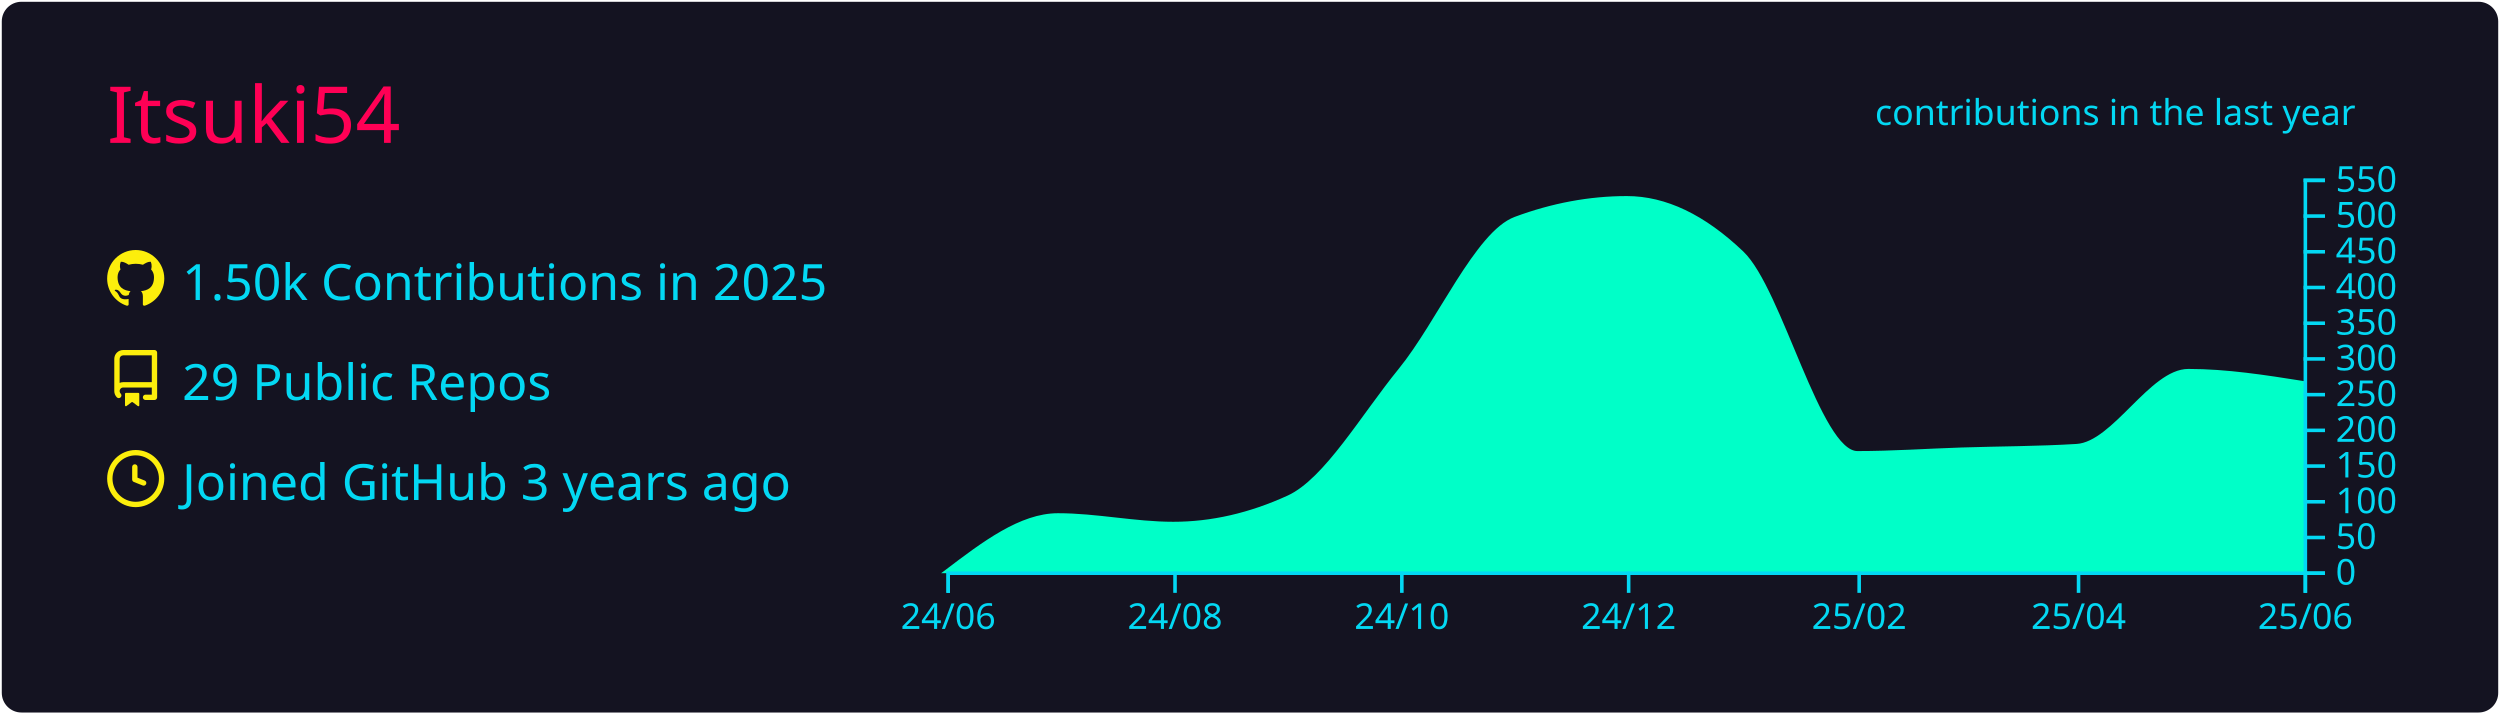
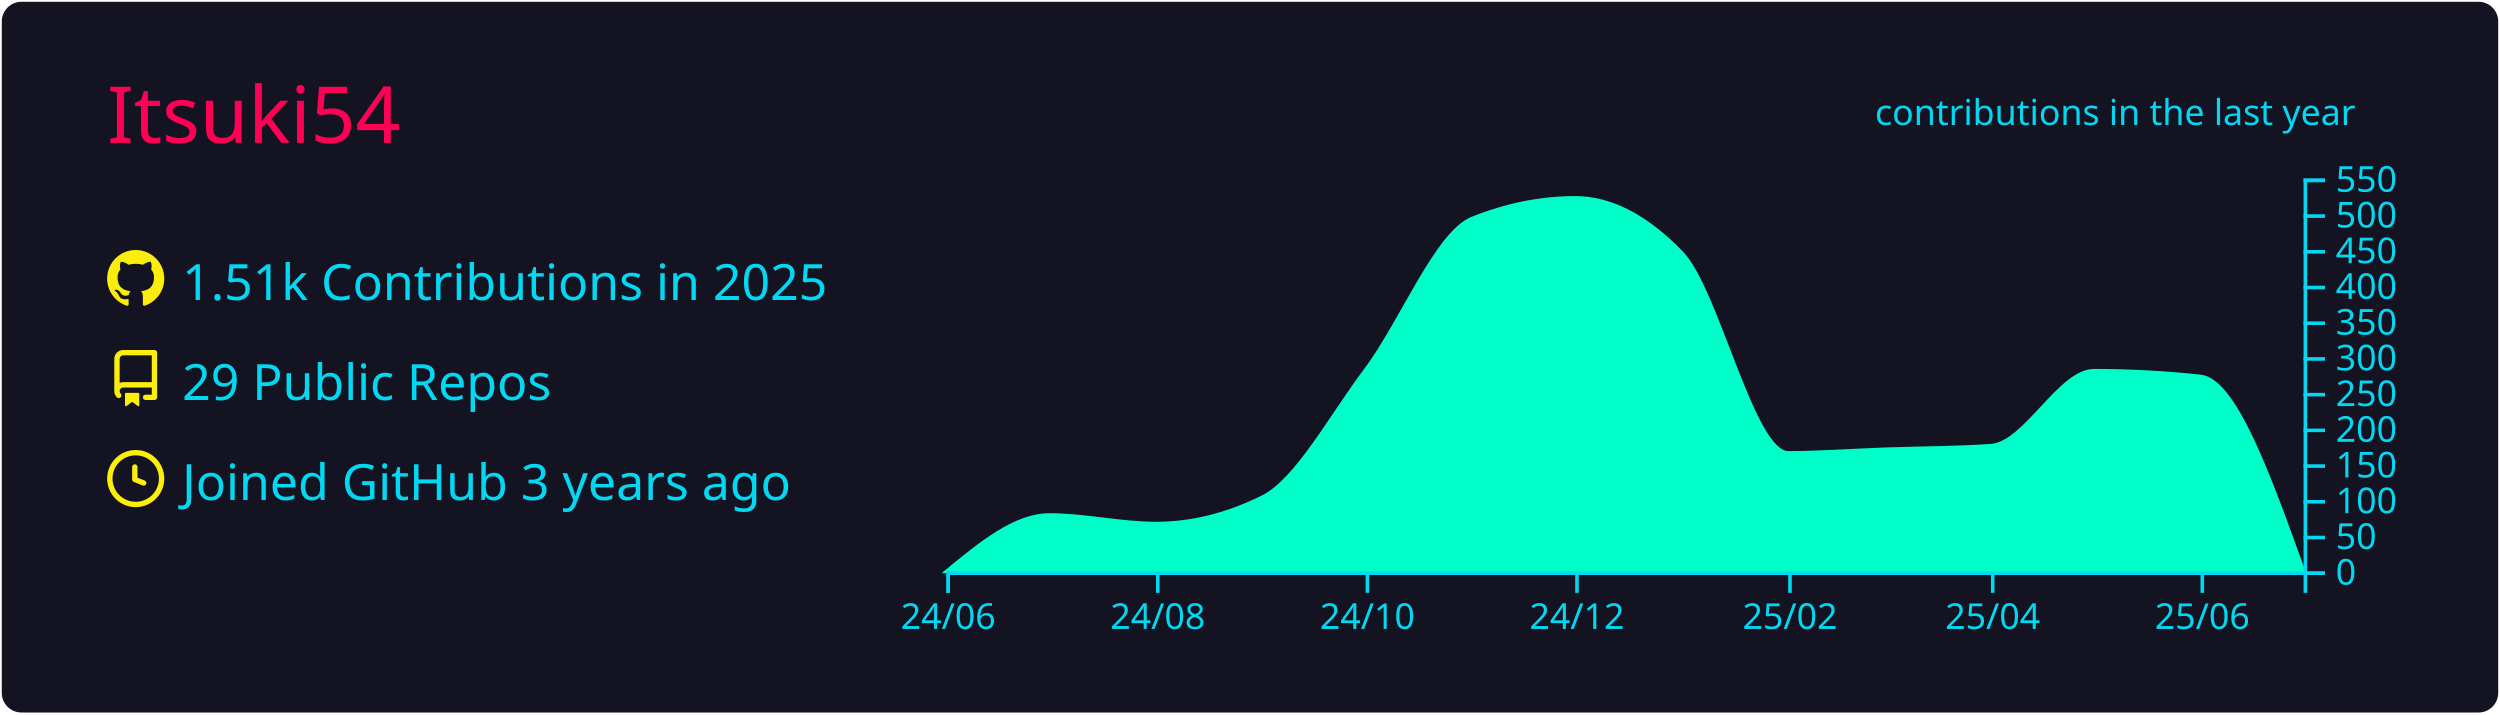
<svg xmlns="http://www.w3.org/2000/svg" width="700" height="200" viewBox="0 0 700 200">
  <style>* {
          font-family: 'Segoe UI', Ubuntu, "Helvetica Neue", Sans-Serif
        }</style>
  <rect x="1" y="1" rx="5" ry="5" height="99%" width="99.714%" stroke="#141321" stroke-width="1" fill="#141321" stroke-opacity="1" />
  <text x="30" y="40" style="font-size: 22px; fill: #ff0055;">Itsuki54</text>
  <g transform="translate(0,40)">
    <g transform="translate(30,30)">
      <g transform="translate(0,0)" width="14" height="14" fill="#fcee0c">
        <path fill-rule="evenodd" d="M8 0C3.58 0 0 3.58 0 8c0 3.54 2.29 6.53 5.47 7.59.4.07.55-.17.55-.38 0-.19-.01-.82-.01-1.49-2.01.37-2.53-.49-2.69-.94-.09-.23-.48-.94-.82-1.13-.28-.15-.68-.52-.01-.53.63-.01 1.08.58 1.23.82.72 1.21 1.87.87 2.33.66.07-.52.28-.87.51-1.07-1.78-.2-3.64-.89-3.64-3.95 0-.87.31-1.59.82-2.15-.08-.2-.36-1.02.08-2.12 0 0 .67-.21 2.2.82.64-.18 1.32-.27 2-.27.68 0 1.36.09 2 .27 1.53-1.04 2.2-.82 2.2-.82.44 1.1.16 1.92.08 2.12.51.56.82 1.27.82 2.15 0 3.07-1.87 3.75-3.65 3.95.29.25.54.73.54 1.48 0 1.07-.01 1.93-.01 2.2 0 .21.15.46.55.38A8.013 8.013 0 0016 8c0-4.42-3.58-8-8-8z" />
      </g>
      <g transform="translate(0,28)" width="14" height="14" fill="#fcee0c">
        <path fill-rule="evenodd" d="M2 2.5A2.5 2.5 0 014.5 0h8.75a.75.75 0 01.75.75v12.5a.75.75 0 01-.75.75h-2.5a.75.75 0 110-1.5h1.75v-2h-8a1 1 0 00-.714 1.7.75.75 0 01-1.072 1.05A2.495 2.495 0 012 11.5v-9zm10.5-1V9h-8c-.356 0-.694.074-1 .208V2.5a1 1 0 011-1h8zM5 12.25v3.25a.25.25 0 00.4.2l1.45-1.087a.25.25 0 01.3 0L8.6 15.7a.25.25 0 00.4-.2v-3.25a.25.25 0 00-.25-.25h-3.5a.25.25 0 00-.25.25z" />
      </g>
      <g transform="translate(0,56)" width="14" height="14" fill="#fcee0c">
        <path fill-rule="evenodd" d="M1.5 8a6.5 6.5 0 1113 0 6.5 6.5 0 01-13 0zM8 0a8 8 0 100 16A8 8 0 008 0zm.5 4.75a.75.75 0 00-1.5 0v3.5a.75.75 0 00.471.696l2.5 1a.75.75 0 00.557-1.392L8.5 7.742V4.75z" />
      </g>
-       <text x="21" y="14" style="fill: #03d8f3; font-size: 14px;">1.50k Contributions in 2025</text>
+       <text x="21" y="14" style="fill: #03d8f3; font-size: 14px;">1.51k Contributions in 2025</text>
      <text x="21" y="42" style="fill: #03d8f3; font-size: 14px;">29 Public Repos</text>
      <text x="21" y="70" style="fill: #03d8f3; font-size: 14px;">Joined GitHub 3 years ago</text>
    </g>
    <g color="#00ffc8" transform="translate(295,10)">
-       <path transform="translate(-30,0)" stroke="#00ffc8" fill="#00ffc8" opacity="1" d="M0,110C10.411,102.1,20.822,94.2,31.233,94.2C41.991,94.2,52.749,96.6,63.507,96.6C74.265,96.6,85.023,94.133,95.781,89.2C106.192,84.426,116.603,66.357,127.014,53.6C137.772,40.418,148.53,15.196,159.288,11.2C169.699,7.333,180.11,5.4,190.521,5.4C201.279,5.4,212.037,10.533,222.795,20.8C233.553,31.067,244.311,76.8,255.068,76.8C264.785,76.8,274.502,76.118,284.219,75.8C294.977,75.448,305.735,75.467,316.493,74.8C326.904,74.155,337.315,53.8,347.726,53.8C358.484,53.8,369.242,55.5,380,57.2L380,110C369.242,110,358.484,110,347.726,110C337.315,110,326.904,110,316.493,110C305.735,110,294.977,110,284.219,110C274.502,110,264.785,110,255.068,110C244.311,110,233.553,110,222.795,110C212.037,110,201.279,110,190.521,110C180.11,110,169.699,110,159.288,110C148.53,110,137.772,110,127.014,110C116.603,110,106.192,110,95.781,110C85.023,110,74.265,110,63.507,110C52.749,110,41.991,110,31.233,110C20.822,110,10.411,110,0,110Z" />
+       <path transform="translate(-30,0)" stroke="#00ffc8" fill="#00ffc8" opacity="1" d="M0,110C9.62,102.1,19.241,94.2,28.861,94.2C38.802,94.2,48.743,96.6,58.684,96.6C68.624,96.6,78.565,94.133,88.506,89.2C98.127,84.426,107.747,66.357,117.367,53.6C127.308,40.418,137.249,15.196,147.19,11.2C156.81,7.333,166.43,5.4,176.051,5.4C185.992,5.4,195.932,10.533,205.873,20.8C215.814,31.067,225.755,76.8,235.696,76.8C244.675,76.8,253.654,76.118,262.633,75.8C272.574,75.448,282.515,75.467,292.456,74.8C302.076,74.155,311.696,53.8,321.316,53.8C331.257,53.8,341.198,54.333,351.139,55.4C360.759,56.432,370.38,83.216,380,110L380,110C370.38,110,360.759,110,351.139,110C341.198,110,331.257,110,321.316,110C311.696,110,302.076,110,292.456,110C282.515,110,272.574,110,262.633,110C253.654,110,244.675,110,235.696,110C225.755,110,215.814,110,205.873,110C195.932,110,185.992,110,176.051,110C166.43,110,156.81,110,147.19,110C137.249,110,127.308,110,117.367,110C107.747,110,98.127,110,88.506,110C78.565,110,68.624,110,58.684,110C48.743,110,38.802,110,28.861,110C19.241,110,9.62,110,0,110Z" />
      <g color="#03d8f3" transform="translate(-30,110)" fill="none" font-size="10" font-family="sans-serif" text-anchor="middle">
        <path class="domain" stroke="currentColor" d="M0.5,6V0.5H380.5V6" />
        <g class="tick" opacity="1" transform="translate(0.5,0)">
          <line stroke="currentColor" y2="6" />
          <text fill="currentColor" y="9" dy="0.71em">24/06</text>
        </g>
-         <g class="tick" opacity="1" transform="translate(64.00685,0)">
+         <g class="tick" opacity="1" transform="translate(59.18354,0)">
          <line stroke="currentColor" y2="6" />
          <text fill="currentColor" y="9" dy="0.71em">24/08</text>
        </g>
-         <g class="tick" opacity="1" transform="translate(127.5137,0)">
+         <g class="tick" opacity="1" transform="translate(117.8671,0)">
          <line stroke="currentColor" y2="6" />
          <text fill="currentColor" y="9" dy="0.71em">24/10</text>
        </g>
-         <g class="tick" opacity="1" transform="translate(191.0205,0)">
+         <g class="tick" opacity="1" transform="translate(176.5506,0)">
          <line stroke="currentColor" y2="6" />
          <text fill="currentColor" y="9" dy="0.71em">24/12</text>
        </g>
-         <g class="tick" opacity="1" transform="translate(255.5685,0)">
+         <g class="tick" opacity="1" transform="translate(236.1962,0)">
          <line stroke="currentColor" y2="6" />
          <text fill="currentColor" y="9" dy="0.71em">25/02</text>
        </g>
-         <g class="tick" opacity="1" transform="translate(316.9932,0)">
+         <g class="tick" opacity="1" transform="translate(292.9557,0)">
          <line stroke="currentColor" y2="6" />
          <text fill="currentColor" y="9" dy="0.71em">25/04</text>
        </g>
-         <g class="tick" opacity="1" transform="translate(380.5,0)">
+         <g class="tick" opacity="1" transform="translate(351.6392,0)">
          <line stroke="currentColor" y2="6" />
          <text fill="currentColor" y="9" dy="0.71em">25/06</text>
        </g>
      </g>
      <g color="#03d8f3" transform="translate(350,0)" fill="none" font-size="10" font-family="sans-serif" text-anchor="start">
        <path class="domain" stroke="currentColor" d="M6,110.5H0.5V0.5H6" />
        <g class="tick" opacity="1" transform="translate(0,110.5)">
          <line stroke="currentColor" x2="6" />
          <text fill="currentColor" x="9" dy="0.32em">0</text>
        </g>
        <g class="tick" opacity="1" transform="translate(0,100.5)">
          <line stroke="currentColor" x2="6" />
          <text fill="currentColor" x="9" dy="0.32em">50</text>
        </g>
        <g class="tick" opacity="1" transform="translate(0,90.5)">
          <line stroke="currentColor" x2="6" />
          <text fill="currentColor" x="9" dy="0.32em">100</text>
        </g>
        <g class="tick" opacity="1" transform="translate(0,80.5)">
          <line stroke="currentColor" x2="6" />
          <text fill="currentColor" x="9" dy="0.32em">150</text>
        </g>
        <g class="tick" opacity="1" transform="translate(0,70.5)">
          <line stroke="currentColor" x2="6" />
          <text fill="currentColor" x="9" dy="0.32em">200</text>
        </g>
        <g class="tick" opacity="1" transform="translate(0,60.5)">
          <line stroke="currentColor" x2="6" />
          <text fill="currentColor" x="9" dy="0.32em">250</text>
        </g>
        <g class="tick" opacity="1" transform="translate(0,50.5)">
          <line stroke="currentColor" x2="6" />
          <text fill="currentColor" x="9" dy="0.32em">300</text>
        </g>
        <g class="tick" opacity="1" transform="translate(0,40.5)">
          <line stroke="currentColor" x2="6" />
          <text fill="currentColor" x="9" dy="0.32em">350</text>
        </g>
        <g class="tick" opacity="1" transform="translate(0,30.5)">
          <line stroke="currentColor" x2="6" />
          <text fill="currentColor" x="9" dy="0.32em">400</text>
        </g>
        <g class="tick" opacity="1" transform="translate(0,20.5)">
          <line stroke="currentColor" x2="6" />
          <text fill="currentColor" x="9" dy="0.32em">450</text>
        </g>
        <g class="tick" opacity="1" transform="translate(0,10.5)">
          <line stroke="currentColor" x2="6" />
          <text fill="currentColor" x="9" dy="0.32em">500</text>
        </g>
        <g class="tick" opacity="1" transform="translate(0,0.5)">
          <line stroke="currentColor" x2="6" />
          <text fill="currentColor" x="9" dy="0.32em">550</text>
        </g>
      </g>
      <g>
        <text y="-15" x="230" style="fill: #03d8f3; font-size: 10px;">contributions in the last year</text>
      </g>
    </g>
  </g>
</svg>
